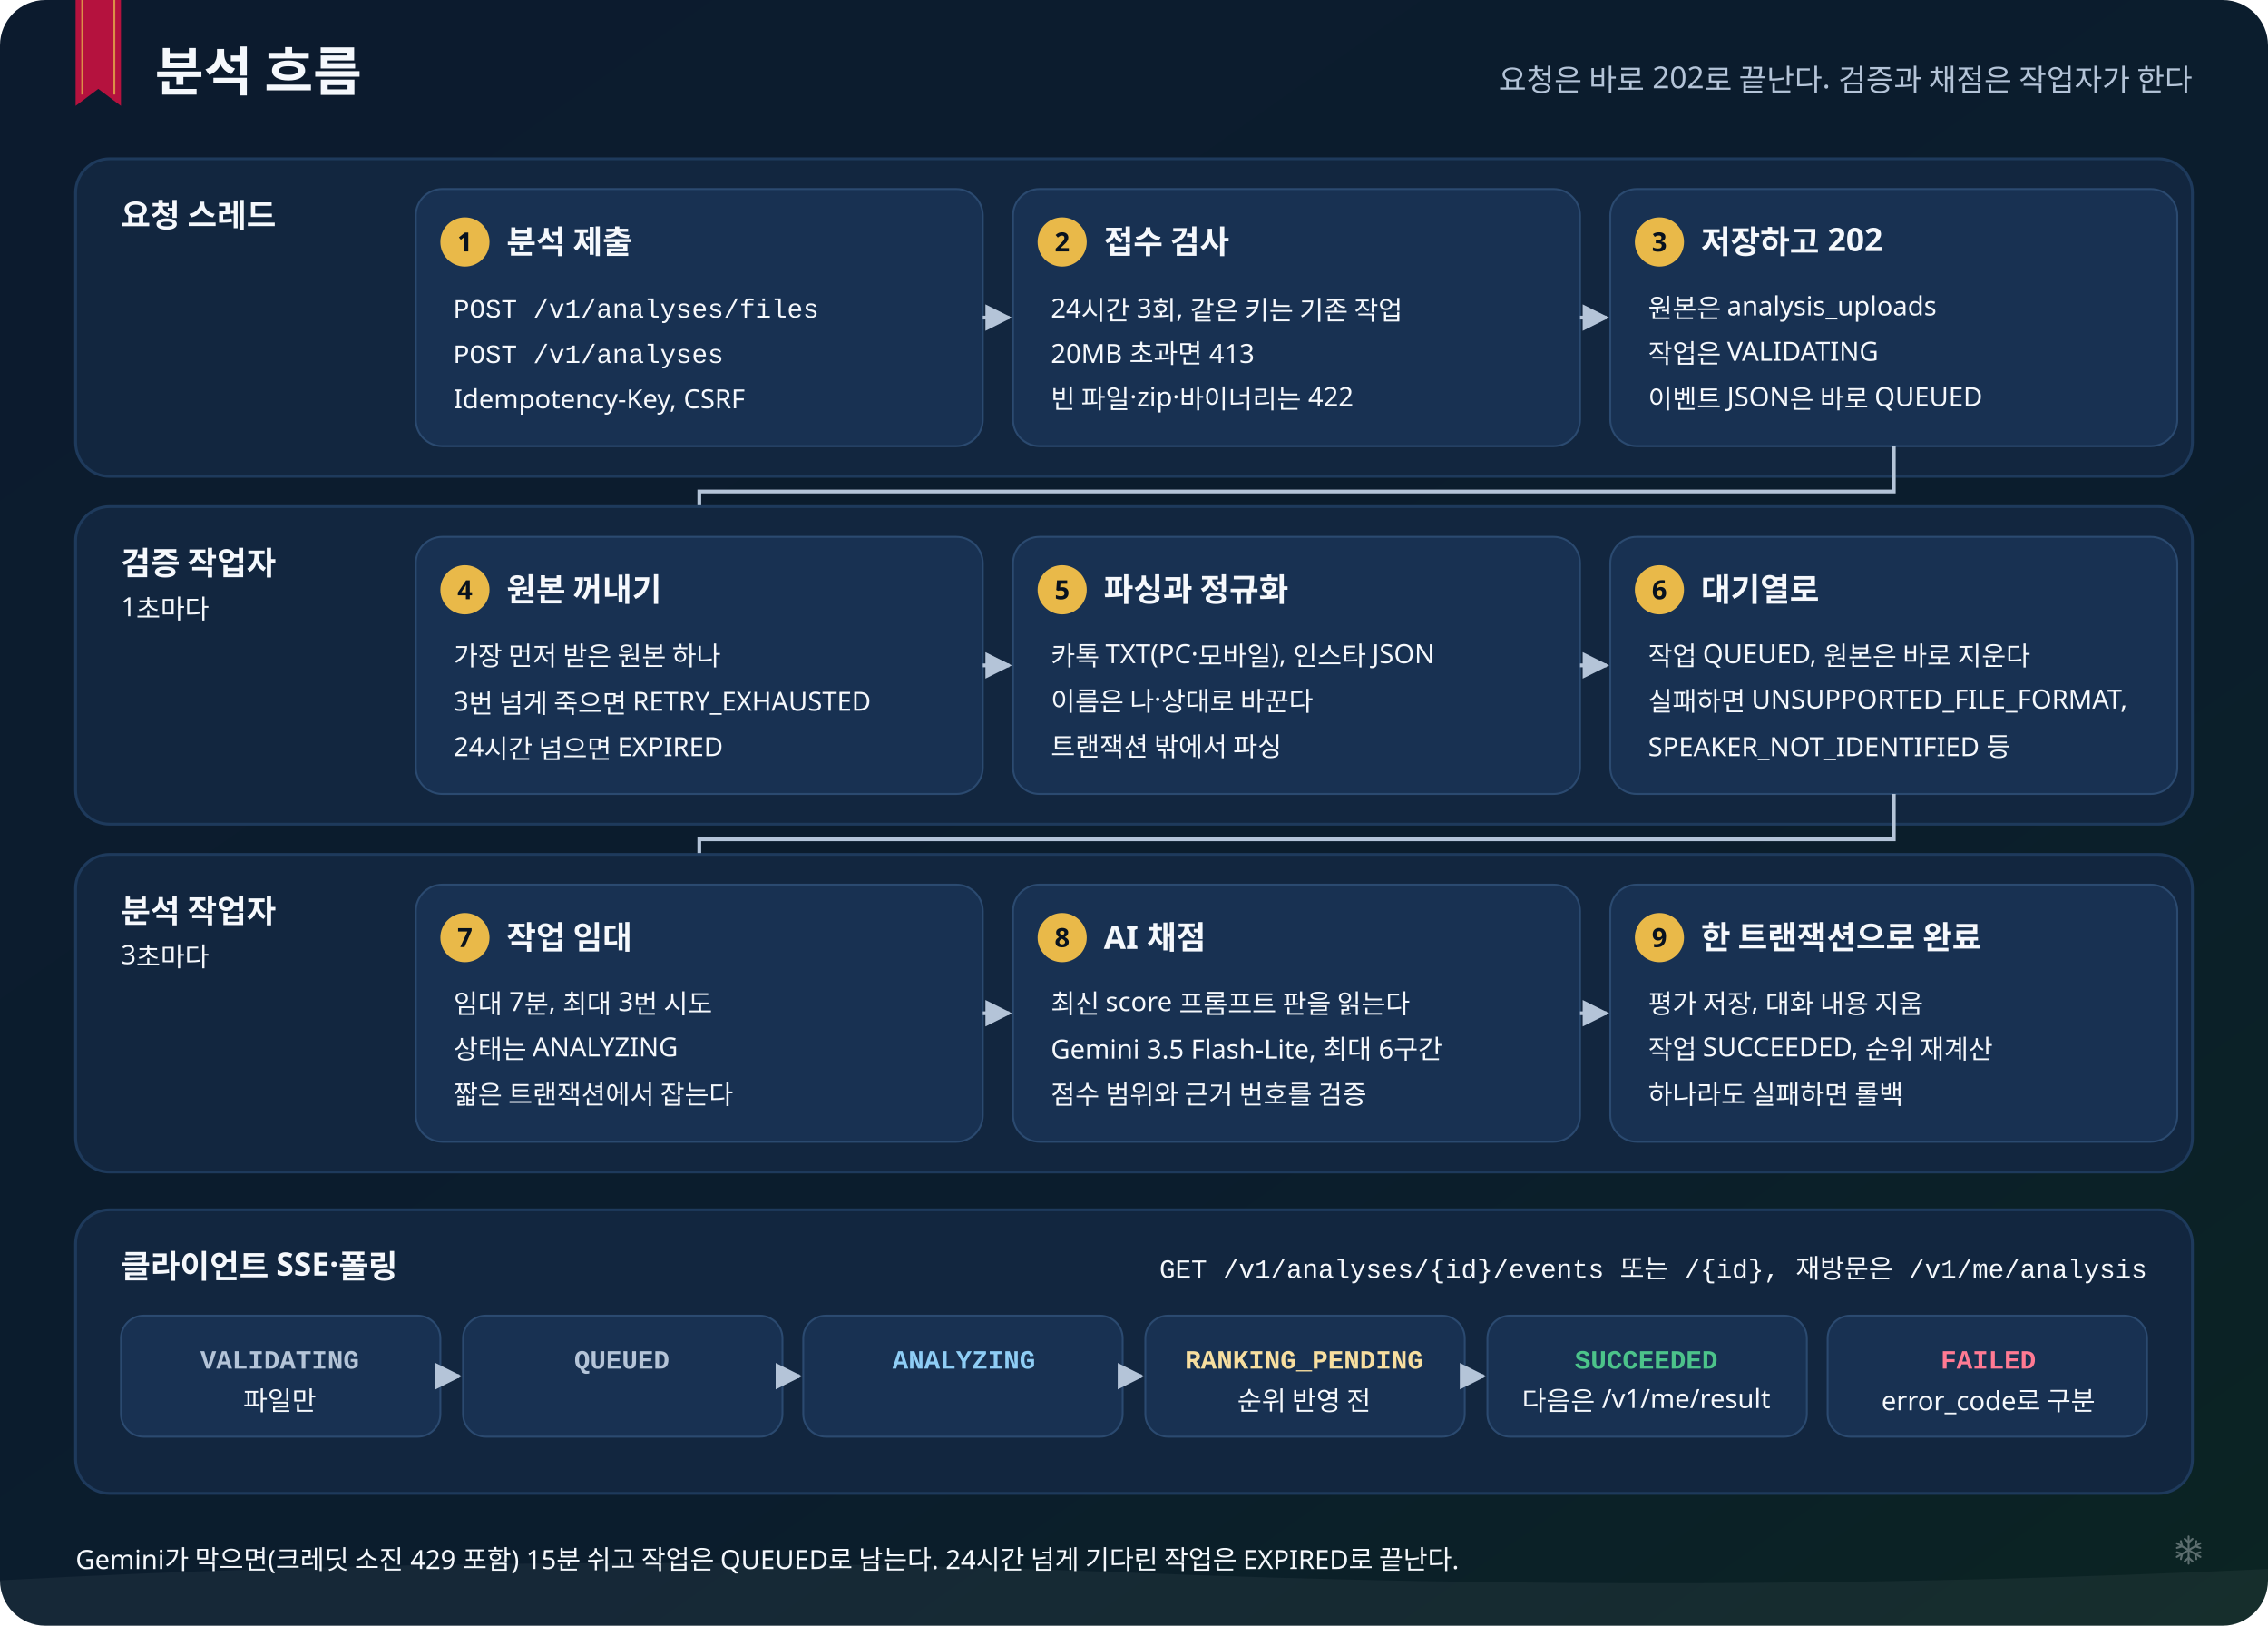
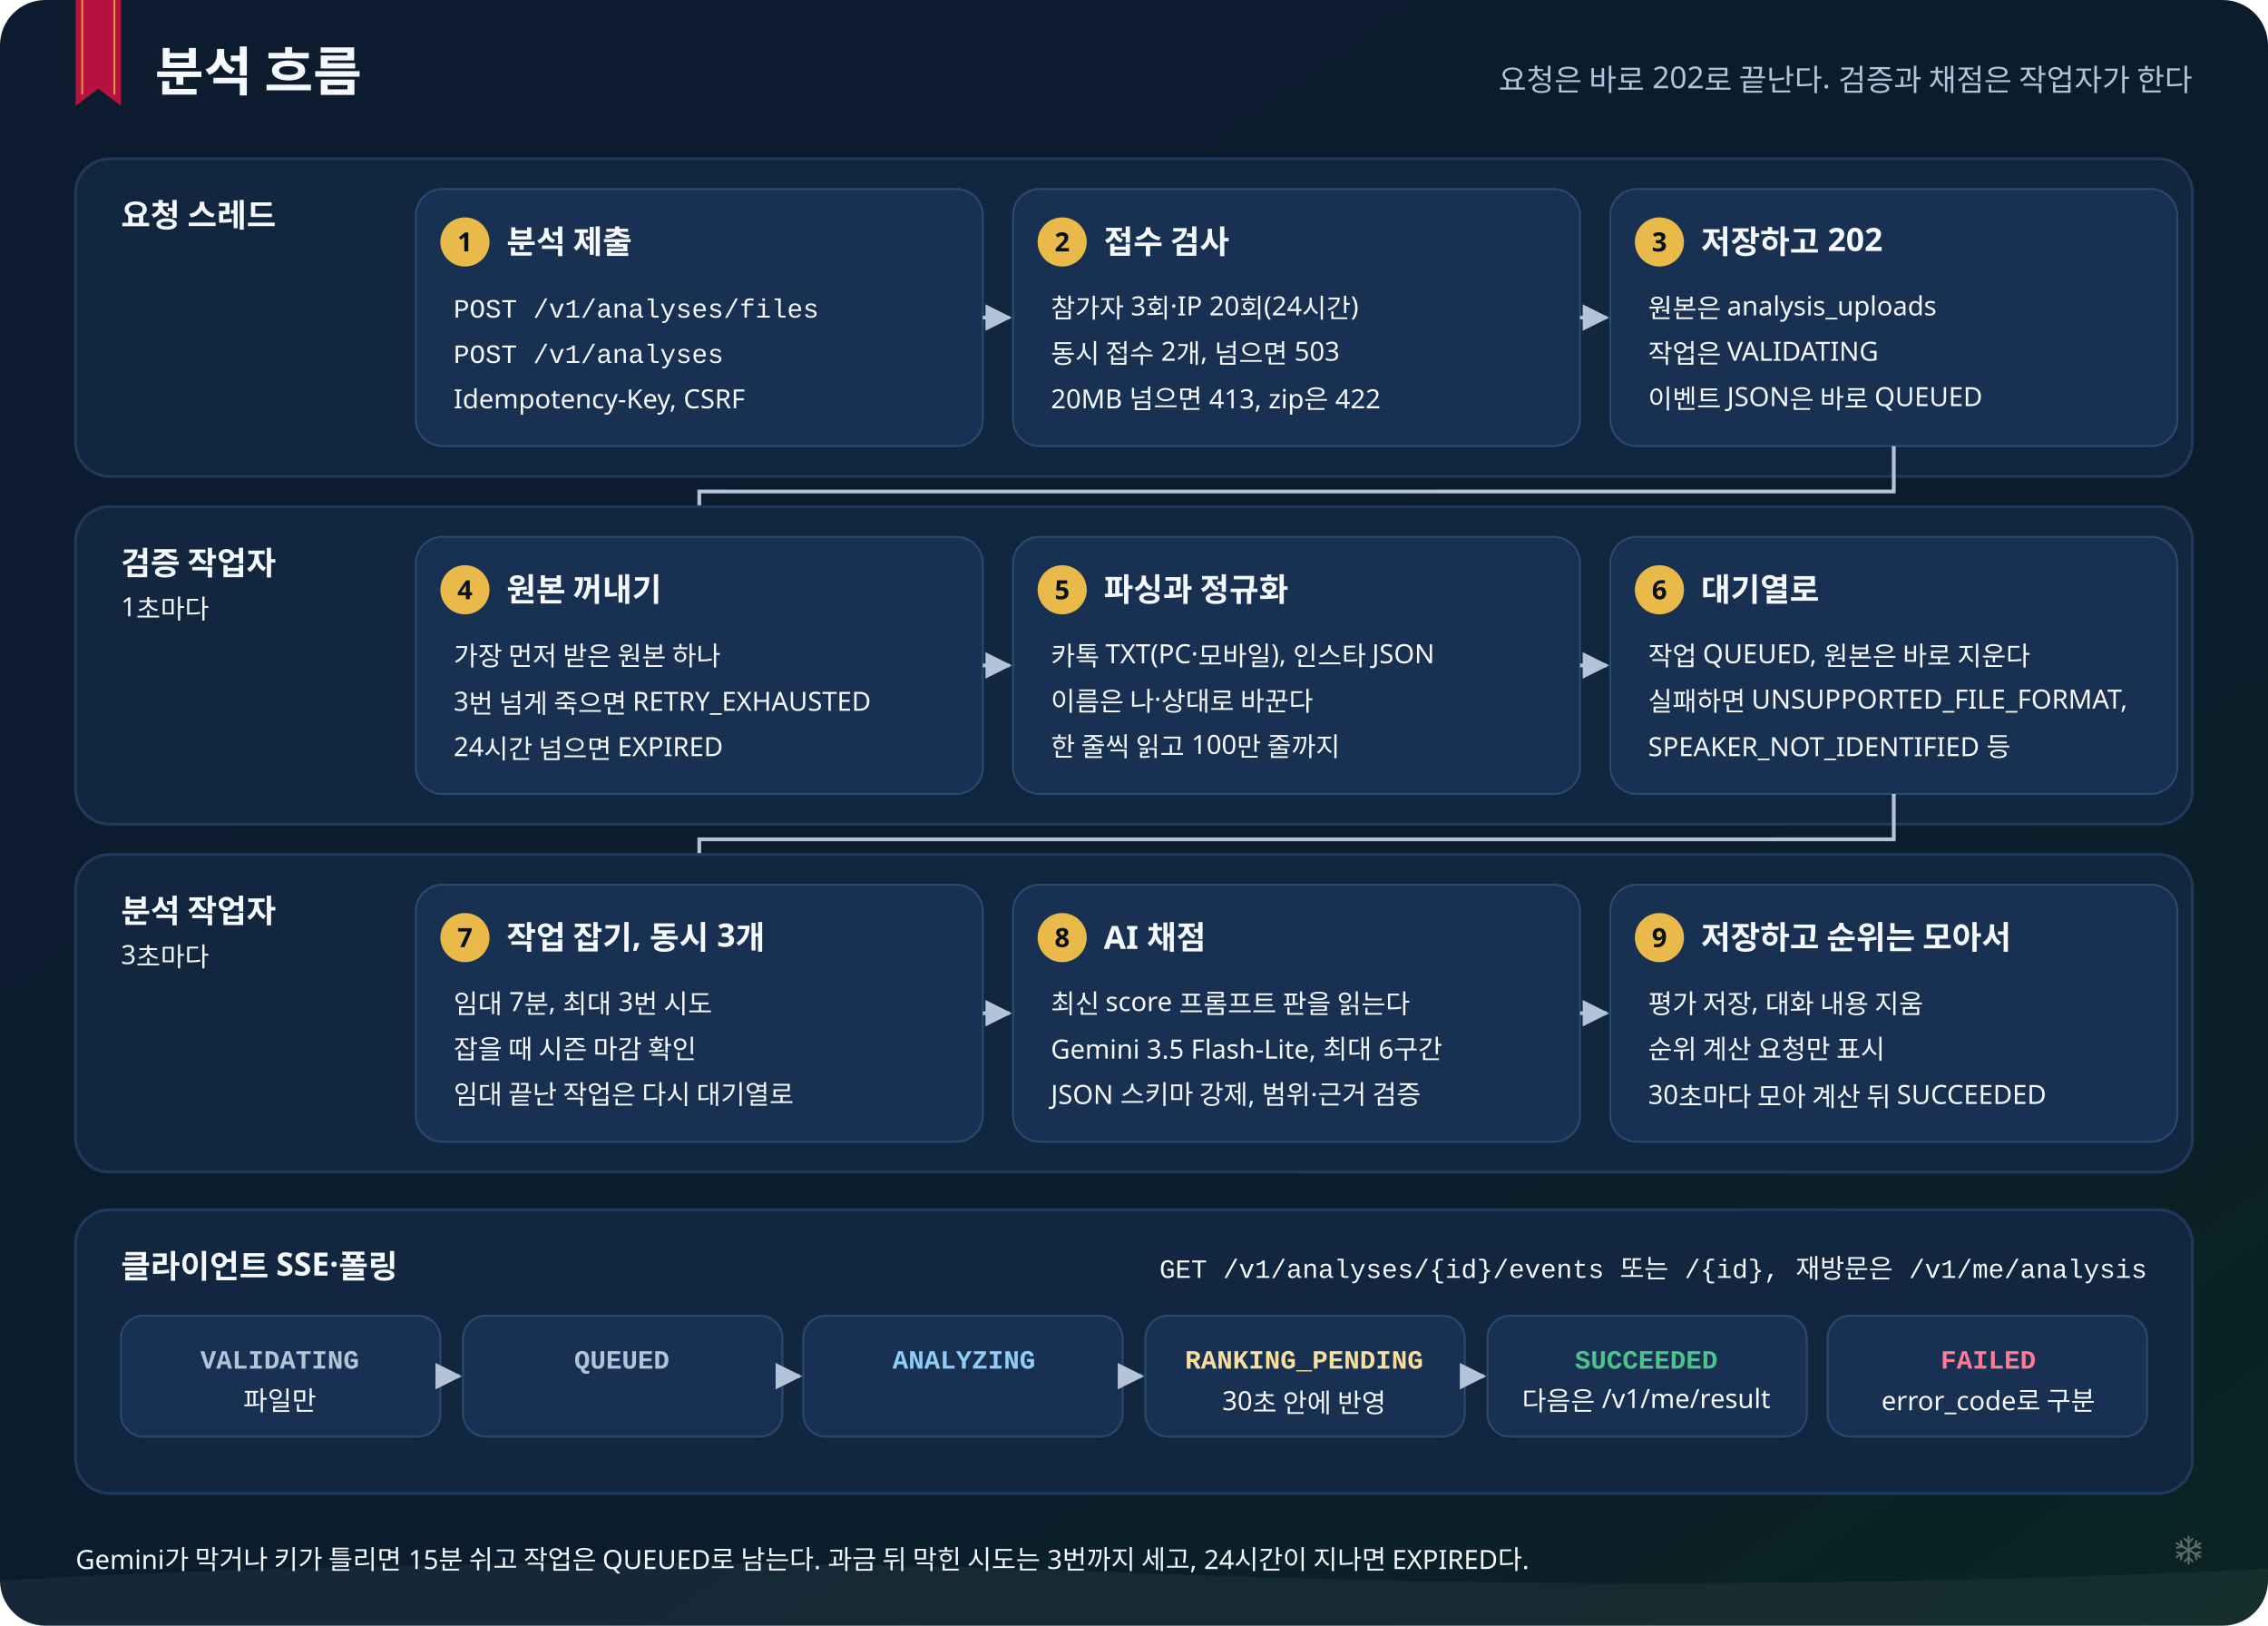
- <svg xmlns="http://www.w3.org/2000/svg" xmlns:xlink="http://www.w3.org/1999/xlink" viewBox="0 0 1200 860" width="1200" height="860" role="img" aria-label="분석 흐름: 1 분석 제출, 2 접수 검사, 3 저장하고 202, 4 원본 꺼내기, 5 파싱과 나·상대 두 화자 정규화, 6 대기열로, 7 작업 임대, 8 최신 프롬프트 판과 Gemini 3.5 Flash-Lite로 구간별 채점, 9 평가 저장과 순위 재계산을 한 트랜잭션으로 하고 대화 내용은 지운다. 클라이언트는 VALIDATING부터 SUCCEEDED까지 SSE 스트림이나 폴링으로 본다">
+ <svg xmlns="http://www.w3.org/2000/svg" xmlns:xlink="http://www.w3.org/1999/xlink" viewBox="0 0 1200 860" width="1200" height="860" role="img" aria-label="분석 흐름: 1 분석 제출, 2 접수 검사(참가자·IP 한도, 동시 접수 2개), 3 저장하고 202, 4 원본 꺼내기, 5 파싱과 나·상대 두 화자 정규화, 6 대기열로, 7 작업 잡기(동시 3개, 시즌 마감 확인), 8 최신 프롬프트 판과 Gemini 3.5 Flash-Lite로 구간별 채점, 9 평가를 저장하고 대화 내용을 지운 뒤 순위 계산 요청만 표시한다. 순위는 30초마다 모아 계산하고 그때 SUCCEEDED가 된다. 클라이언트는 VALIDATING부터 SUCCEEDED까지 SSE 스트림이나 폴링으로 본다">
  <defs>
    <linearGradient id="bg" x1="0" y1="0" x2="1" y2="1">
      <stop offset="0" stop-color="#0C1B2E" />
      <stop offset="0.62" stop-color="#0B1D2D" />
      <stop offset="1" stop-color="#0B2422" />
    </linearGradient>
    <marker id="arr" viewBox="0 0 10 10" refX="9" refY="5" markerWidth="7" markerHeight="7" orient="auto">
      <path d="M0,0 L10,5 L0,10 z" fill="#B4C4D8" />
    </marker>
    <marker id="arrLater" viewBox="0 0 10 10" refX="9" refY="5" markerWidth="7" markerHeight="7" orient="auto">
      <path d="M0,0 L10,5 L0,10 z" fill="#8DA3BE" />
    </marker>
    <symbol id="flake" viewBox="-10 -10 20 20" overflow="visible">
      <g fill="none" stroke-width="1.3" stroke-linecap="round">
        <g transform="rotate(0)">
          <path d="M0,-9 V9" />
          <path d="M-2.6,-7.4 L0,-5 L2.6,-7.4" />
          <path d="M-2.6,7.4 L0,5 L2.6,7.4" />
        </g>
        <g transform="rotate(60)">
          <path d="M0,-9 V9" />
          <path d="M-2.6,-7.4 L0,-5 L2.6,-7.4" />
          <path d="M-2.6,7.4 L0,5 L2.6,7.4" />
        </g>
        <g transform="rotate(120)">
          <path d="M0,-9 V9" />
          <path d="M-2.6,-7.4 L0,-5 L2.6,-7.4" />
          <path d="M-2.6,7.4 L0,5 L2.6,7.4" />
        </g>
      </g>
    </symbol>
    <style>
      text { font-family: 'Pretendard', 'Apple SD Gothic Neo', 'Malgun Gothic', 'Noto Sans KR', 'Segoe UI', system-ui, sans-serif; }
      text:not([fill]) { fill: #F5F8FC; }
      .card { fill: #12263F; stroke: #1E3A5C; stroke-width: 1.5; }
      .inner { fill: #183152; stroke: #2B4A70; stroke-width: 1; }
      .ghost { fill: #0C1B2E; stroke: #8DA3BE; stroke-width: 1.5; stroke-dasharray: 6 5; }
      .dev { fill: #0E3328; stroke: #134236; stroke-width: 1.5; }
      .h { font-size: 17px; font-weight: 700; }
      .s { font-size: 14px; fill: #B4C4D8; }
      .code { font-family: ui-monospace, 'SF Mono', 'D2Coding', Consolas, 'Liberation Mono', monospace; font-size: 14px; fill: #8ECDF5; }
      .line { stroke: #B4C4D8; stroke-width: 2; fill: none; }
      .later { stroke: #8DA3BE; stroke-width: 2; fill: none; stroke-dasharray: 6 5; }
      
    </style>
  </defs>
  <rect width="1200" height="860" rx="24" fill="url(#bg)" />
  <path d="M0,836 Q300,820 600,832 T1200,830 V836 A24,24 0 0 1 1176,860 H24 A24,24 0 0 1 0,836 z" fill="#F5F8FC" opacity="0.05" />
  <g fill="#F5F8FC">
    <circle cx="370" cy="566" r="1.5" opacity="0.46" />
    <circle cx="291" cy="200" r="0.9" opacity="0.31" />
    <circle cx="883" cy="119" r="1.3" opacity="0.3" />
    <circle cx="408" cy="362" r="1.6" opacity="0.4" />
    <circle cx="106" cy="236" r="0.9" opacity="0.47" />
    <circle cx="965" cy="664" r="1.6" opacity="0.44" />
  </g>
  <path d="M40,0 H64 V56 L52,47 L40,56 z" fill="#B5123E" />
  <path d="M43.5,0 V50 M60.5,0 V50" stroke="#E9B949" stroke-width="1" opacity="0.75" />
  <text x="82" y="48" font-size="28" font-weight="800">분석 흐름</text>
  <text x="1160" y="48" text-anchor="end" font-size="16" fill="#B4C4D8">요청은 바로 202로 끝난다. 검증과 채점은 작업자가 한다</text>
  <use href="#flake" xlink:href="#flake" x="1150" y="812" width="16" height="16" stroke="#F5F8FC" opacity="0.35" />
  <rect class="card" x="40" y="84" width="1120" height="168" rx="18" />
  <text x="64" y="120" class="h">요청 스레드</text>
  <rect class="inner" x="220" y="100" width="300" height="136" rx="14" />
  <circle cx="246" cy="128" r="13" fill="#E9B949" />
  <text x="246" y="133" text-anchor="middle" font-size="14" font-weight="800" fill="#08121F">1</text>
  <text x="268" y="134" class="h">분석 제출</text>
  <text x="240" y="168" class="code">POST /v1/analyses/files</text>
  <text x="240" y="192" class="code">POST /v1/analyses</text>
  <text x="240" y="216" class="s">Idempotency-Key, CSRF</text>
  <path class="line" d="M520,168 H534" marker-end="url(#arr)" />
  <rect class="inner" x="536" y="100" width="300" height="136" rx="14" />
  <circle cx="562" cy="128" r="13" fill="#E9B949" />
  <text x="562" y="133" text-anchor="middle" font-size="14" font-weight="800" fill="#08121F">2</text>
  <text x="584" y="134" class="h">접수 검사</text>
-   <text x="556" y="168" class="s">24시간 3회, 같은 키는 기존 작업</text>
-   <text x="556" y="192" class="s">20MB 초과면 413</text>
-   <text x="556" y="216" class="s">빈 파일·zip·바이너리는 422</text>
+   <text x="556" y="168" class="s">참가자 3회·IP 20회(24시간)</text>
+   <text x="556" y="192" class="s">동시 접수 2개, 넘으면 503</text>
+   <text x="556" y="216" class="s">20MB 넘으면 413, zip은 422</text>
  <path class="line" d="M836,168 H850" marker-end="url(#arr)" />
  <rect class="inner" x="852" y="100" width="300" height="136" rx="14" />
  <circle cx="878" cy="128" r="13" fill="#E9B949" />
  <text x="878" y="133" text-anchor="middle" font-size="14" font-weight="800" fill="#08121F">3</text>
  <text x="900" y="134" class="h">저장하고 202</text>
  <text x="872" y="168" class="s">원본은 analysis_uploads</text>
  <text x="872" y="192" class="s">작업은 VALIDATING</text>
  <text x="872" y="216" class="s">이벤트 JSON은 바로 QUEUED</text>
  <path class="line" d="M1002,236 V260 H370 V282" marker-end="url(#arr)" />
  <rect class="card" x="40" y="268" width="1120" height="168" rx="18" />
  <text x="64" y="304" class="h">검증 작업자</text>
  <text x="64" y="326" class="s">1초마다</text>
  <rect class="inner" x="220" y="284" width="300" height="136" rx="14" />
  <circle cx="246" cy="312" r="13" fill="#E9B949" />
  <text x="246" y="317" text-anchor="middle" font-size="14" font-weight="800" fill="#08121F">4</text>
  <text x="268" y="318" class="h">원본 꺼내기</text>
  <text x="240" y="352" class="s">가장 먼저 받은 원본 하나</text>
  <text x="240" y="376" class="s">3번 넘게 죽으면 RETRY_EXHAUSTED</text>
  <text x="240" y="400" class="s">24시간 넘으면 EXPIRED</text>
  <path class="line" d="M520,352 H534" marker-end="url(#arr)" />
  <rect class="inner" x="536" y="284" width="300" height="136" rx="14" />
  <circle cx="562" cy="312" r="13" fill="#E9B949" />
  <text x="562" y="317" text-anchor="middle" font-size="14" font-weight="800" fill="#08121F">5</text>
  <text x="584" y="318" class="h">파싱과 정규화</text>
  <text x="556" y="352" class="s">카톡 TXT(PC·모바일), 인스타 JSON</text>
  <text x="556" y="376" class="s">이름은 나·상대로 바꾼다</text>
-   <text x="556" y="400" class="s">트랜잭션 밖에서 파싱</text>
+   <text x="556" y="400" class="s">한 줄씩 읽고 100만 줄까지</text>
  <path class="line" d="M836,352 H850" marker-end="url(#arr)" />
  <rect class="inner" x="852" y="284" width="300" height="136" rx="14" />
  <circle cx="878" cy="312" r="13" fill="#E9B949" />
  <text x="878" y="317" text-anchor="middle" font-size="14" font-weight="800" fill="#08121F">6</text>
  <text x="900" y="318" class="h">대기열로</text>
  <text x="872" y="352" class="s">작업 QUEUED, 원본은 바로 지운다</text>
  <text x="872" y="376" class="s">실패하면 UNSUPPORTED_FILE_FORMAT,</text>
  <text x="872" y="400" class="s">SPEAKER_NOT_IDENTIFIED 등</text>
  <path class="line" d="M1002,420 V444 H370 V466" marker-end="url(#arr)" />
  <rect class="card" x="40" y="452" width="1120" height="168" rx="18" />
  <text x="64" y="488" class="h">분석 작업자</text>
  <text x="64" y="510" class="s">3초마다</text>
  <rect class="inner" x="220" y="468" width="300" height="136" rx="14" />
  <circle cx="246" cy="496" r="13" fill="#E9B949" />
  <text x="246" y="501" text-anchor="middle" font-size="14" font-weight="800" fill="#08121F">7</text>
-   <text x="268" y="502" class="h">작업 임대</text>
+   <text x="268" y="502" class="h">작업 잡기, 동시 3개</text>
  <text x="240" y="536" class="s">임대 7분, 최대 3번 시도</text>
-   <text x="240" y="560" class="s">상태는 ANALYZING</text>
-   <text x="240" y="584" class="s">짧은 트랜잭션에서 잡는다</text>
+   <text x="240" y="560" class="s">잡을 때 시즌 마감 확인</text>
+   <text x="240" y="584" class="s">임대 끝난 작업은 다시 대기열로</text>
  <path class="line" d="M520,536 H534" marker-end="url(#arr)" />
  <rect class="inner" x="536" y="468" width="300" height="136" rx="14" />
  <circle cx="562" cy="496" r="13" fill="#E9B949" />
  <text x="562" y="501" text-anchor="middle" font-size="14" font-weight="800" fill="#08121F">8</text>
  <text x="584" y="502" class="h">AI 채점</text>
  <text x="556" y="536" class="s">최신 score 프롬프트 판을 읽는다</text>
  <text x="556" y="560" class="s">Gemini 3.5 Flash-Lite, 최대 6구간</text>
-   <text x="556" y="584" class="s">점수 범위와 근거 번호를 검증</text>
+   <text x="556" y="584" class="s">JSON 스키마 강제, 범위·근거 검증</text>
  <path class="line" d="M836,536 H850" marker-end="url(#arr)" />
  <rect class="inner" x="852" y="468" width="300" height="136" rx="14" />
  <circle cx="878" cy="496" r="13" fill="#E9B949" />
  <text x="878" y="501" text-anchor="middle" font-size="14" font-weight="800" fill="#08121F">9</text>
-   <text x="900" y="502" class="h">한 트랜잭션으로 완료</text>
+   <text x="900" y="502" class="h">저장하고 순위는 모아서</text>
  <text x="872" y="536" class="s">평가 저장, 대화 내용 지움</text>
-   <text x="872" y="560" class="s">작업 SUCCEEDED, 순위 재계산</text>
-   <text x="872" y="584" class="s">하나라도 실패하면 롤백</text>
+   <text x="872" y="560" class="s">순위 계산 요청만 표시</text>
+   <text x="872" y="584" class="s">30초마다 모아 계산 뒤 SUCCEEDED</text>
  <rect class="card" x="40" y="640" width="1120" height="150" rx="18" />
  <text x="64" y="676" class="h">클라이언트 SSE·폴링</text>
  <text x="1136" y="676" class="code" text-anchor="end">GET /v1/analyses/{id}/events 또는 /{id}, 재방문은 /v1/me/analysis</text>
  <rect class="inner" x="64" y="696" width="169" height="64" rx="12" stroke="#B4C4D8" />
  <text x="148" y="724" text-anchor="middle" style="font-family: ui-monospace, 'SF Mono', 'D2Coding', Consolas, 'Liberation Mono', monospace;" font-size="14" font-weight="700" fill="#B4C4D8">VALIDATING</text>
  <text x="148" y="746" class="s" text-anchor="middle">파일만</text>
  <path class="line" d="M233,728 H243" marker-end="url(#arr)" />
  <rect class="inner" x="245" y="696" width="169" height="64" rx="12" stroke="#B4C4D8" />
  <text x="329" y="724" text-anchor="middle" style="font-family: ui-monospace, 'SF Mono', 'D2Coding', Consolas, 'Liberation Mono', monospace;" font-size="14" font-weight="700" fill="#B4C4D8">QUEUED</text>
  <path class="line" d="M413,728 H423" marker-end="url(#arr)" />
  <rect class="inner" x="425" y="696" width="169" height="64" rx="12" stroke="#8ECDF5" />
  <text x="510" y="724" text-anchor="middle" style="font-family: ui-monospace, 'SF Mono', 'D2Coding', Consolas, 'Liberation Mono', monospace;" font-size="14" font-weight="700" fill="#8ECDF5">ANALYZING</text>
  <path class="line" d="M594,728 H604" marker-end="url(#arr)" />
  <rect class="inner" x="606" y="696" width="169" height="64" rx="12" stroke="#F7DE9F" />
  <text x="690" y="724" text-anchor="middle" style="font-family: ui-monospace, 'SF Mono', 'D2Coding', Consolas, 'Liberation Mono', monospace;" font-size="14" font-weight="700" fill="#F7DE9F">RANKING_PENDING</text>
-   <text x="690" y="746" class="s" text-anchor="middle">순위 반영 전</text>
+   <text x="690" y="746" class="s" text-anchor="middle">30초 안에 반영</text>
  <path class="line" d="M775,728 H785" marker-end="url(#arr)" />
  <rect class="inner" x="787" y="696" width="169" height="64" rx="12" stroke="#4CC38A" />
  <text x="871" y="724" text-anchor="middle" style="font-family: ui-monospace, 'SF Mono', 'D2Coding', Consolas, 'Liberation Mono', monospace;" font-size="14" font-weight="700" fill="#4CC38A">SUCCEEDED</text>
  <text x="871" y="746" class="s" text-anchor="middle">다음은 /v1/me/result</text>
  <rect class="inner" x="967" y="696" width="169" height="64" rx="12" stroke="#FF7A93" />
  <text x="1052" y="724" text-anchor="middle" style="font-family: ui-monospace, 'SF Mono', 'D2Coding', Consolas, 'Liberation Mono', monospace;" font-size="14" font-weight="700" fill="#FF7A93">FAILED</text>
  <text x="1052" y="746" class="s" text-anchor="middle">error_code로 구분</text>
-   <text x="40" y="830" class="s">Gemini가 막으면(크레딧 소진 429 포함) 15분 쉬고 작업은 QUEUED로 남는다. 24시간 넘게 기다린 작업은 EXPIRED로 끝난다.</text>
+   <text x="40" y="830" class="s">Gemini가 막거나 키가 틀리면 15분 쉬고 작업은 QUEUED로 남는다. 과금 뒤 막힌 시도는 3번까지 세고, 24시간이 지나면 EXPIRED다.</text>
</svg>
